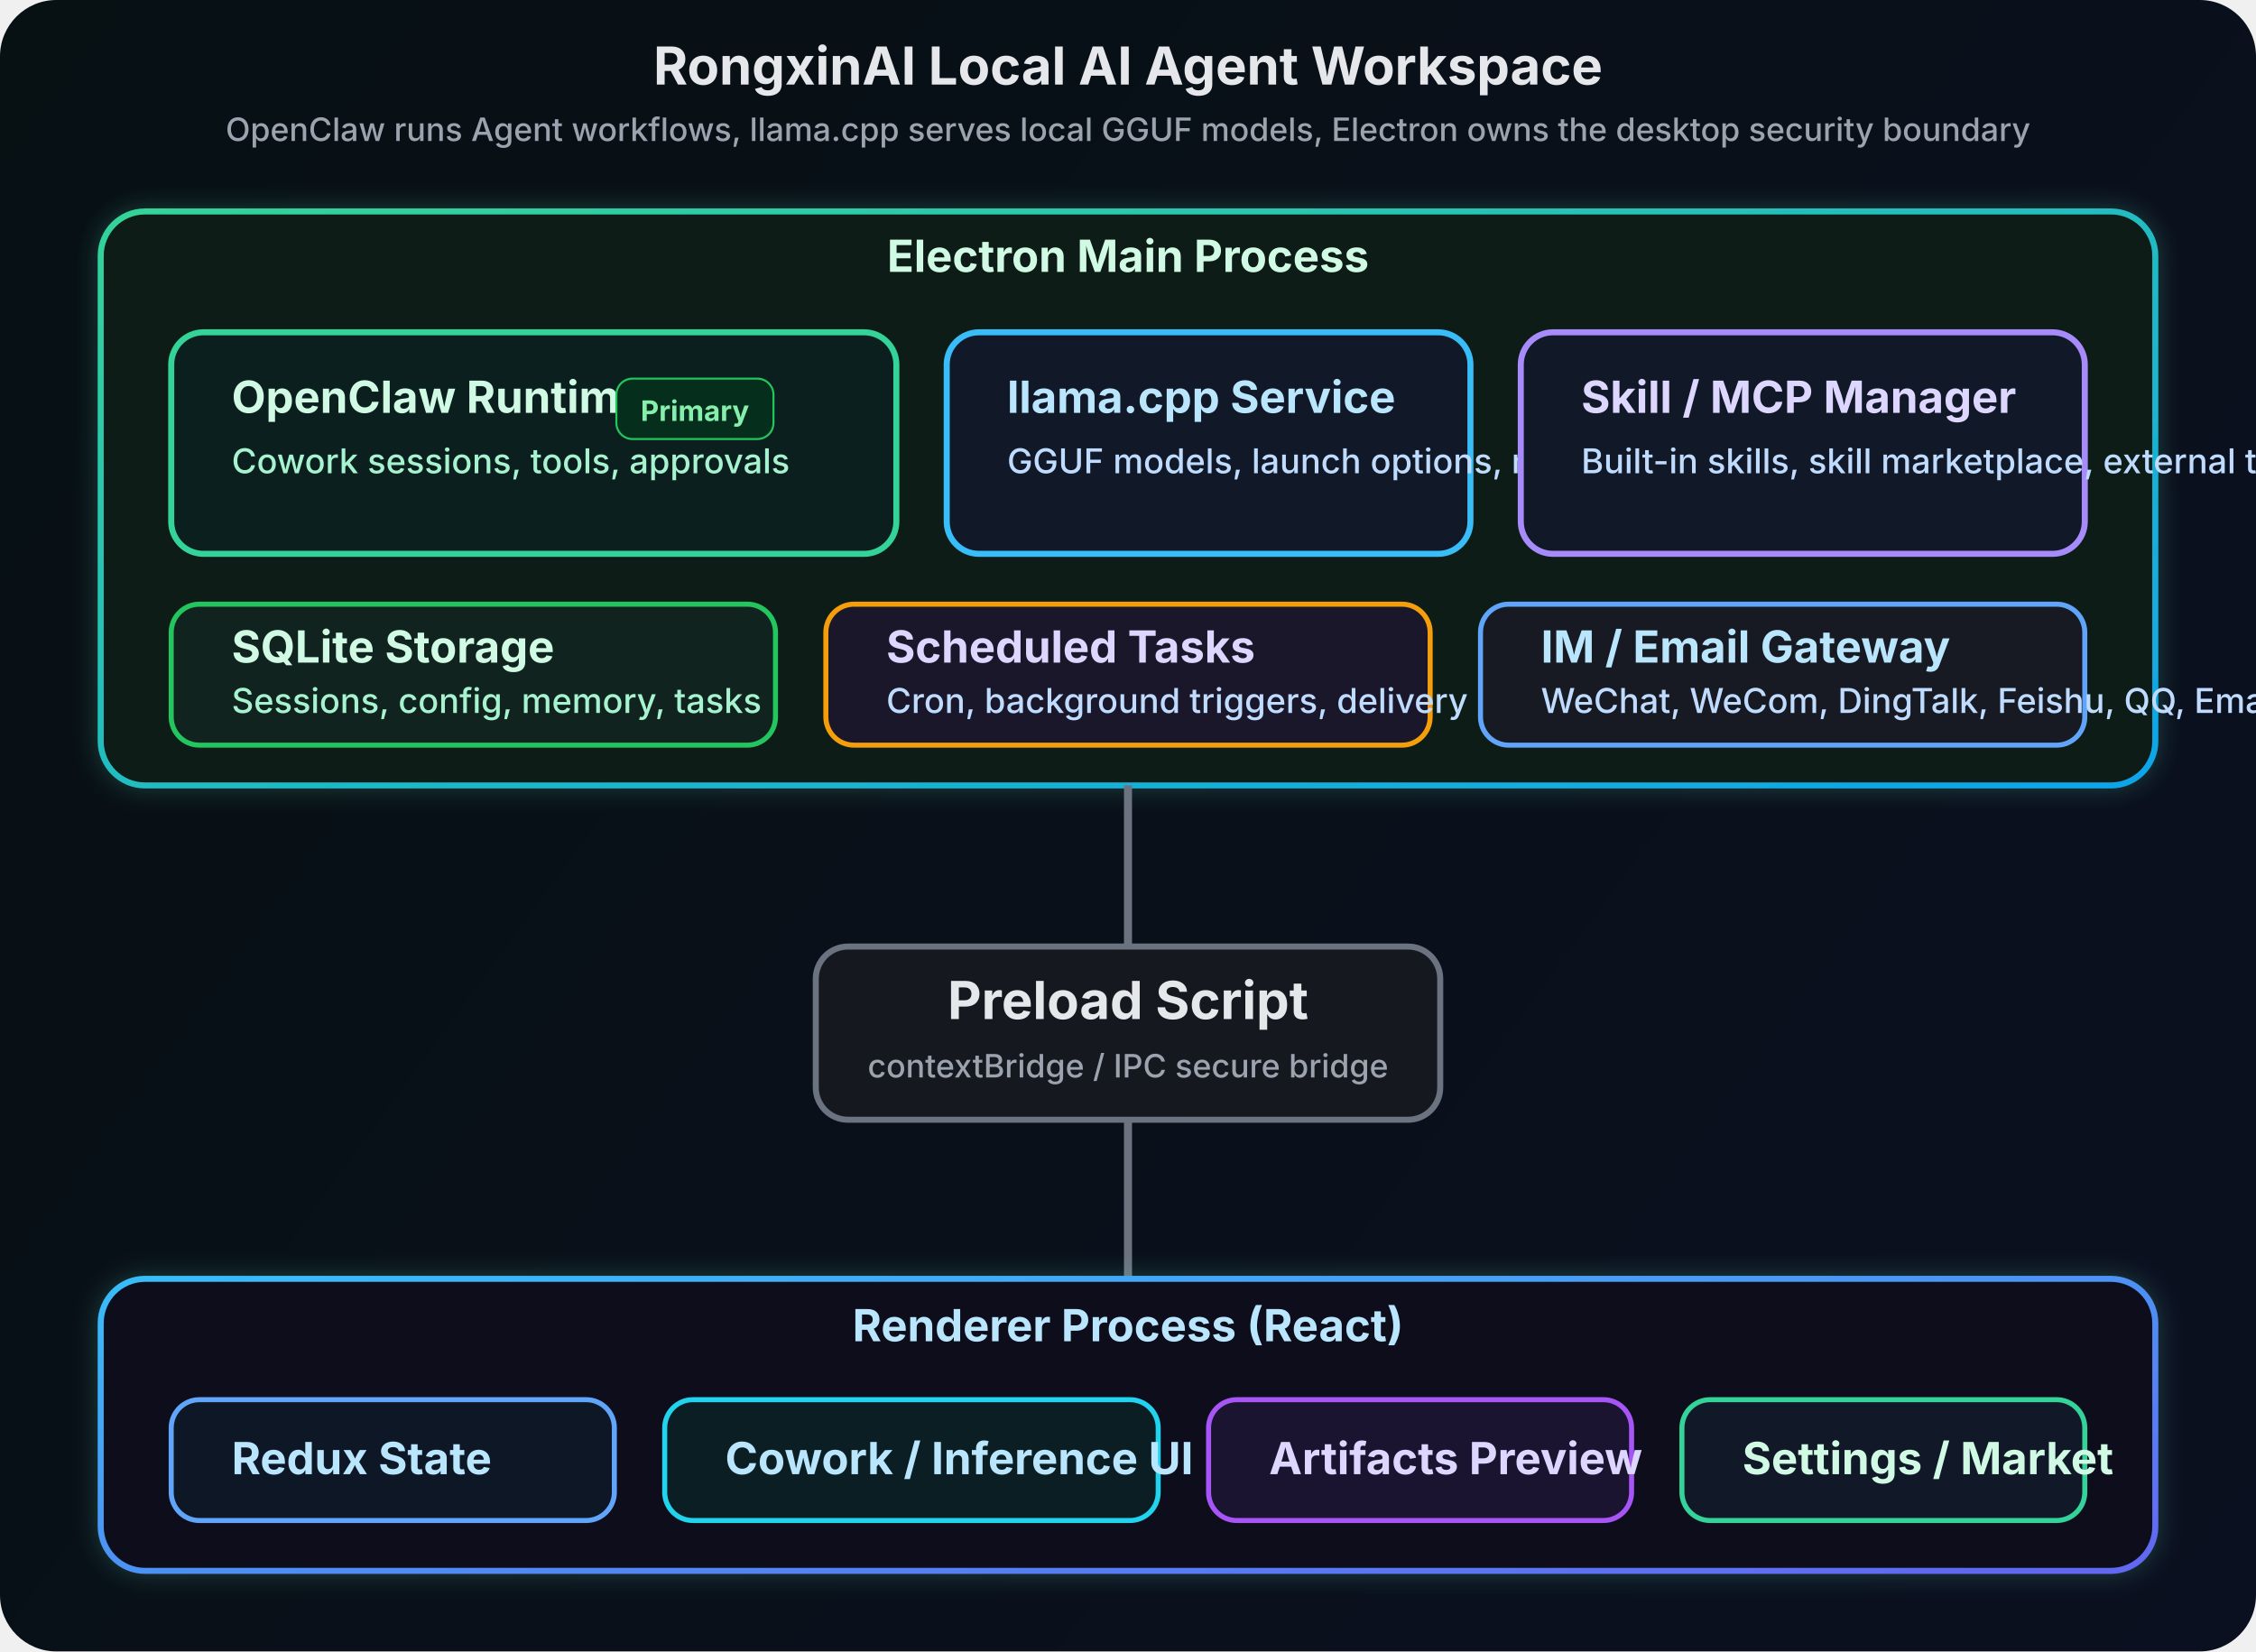
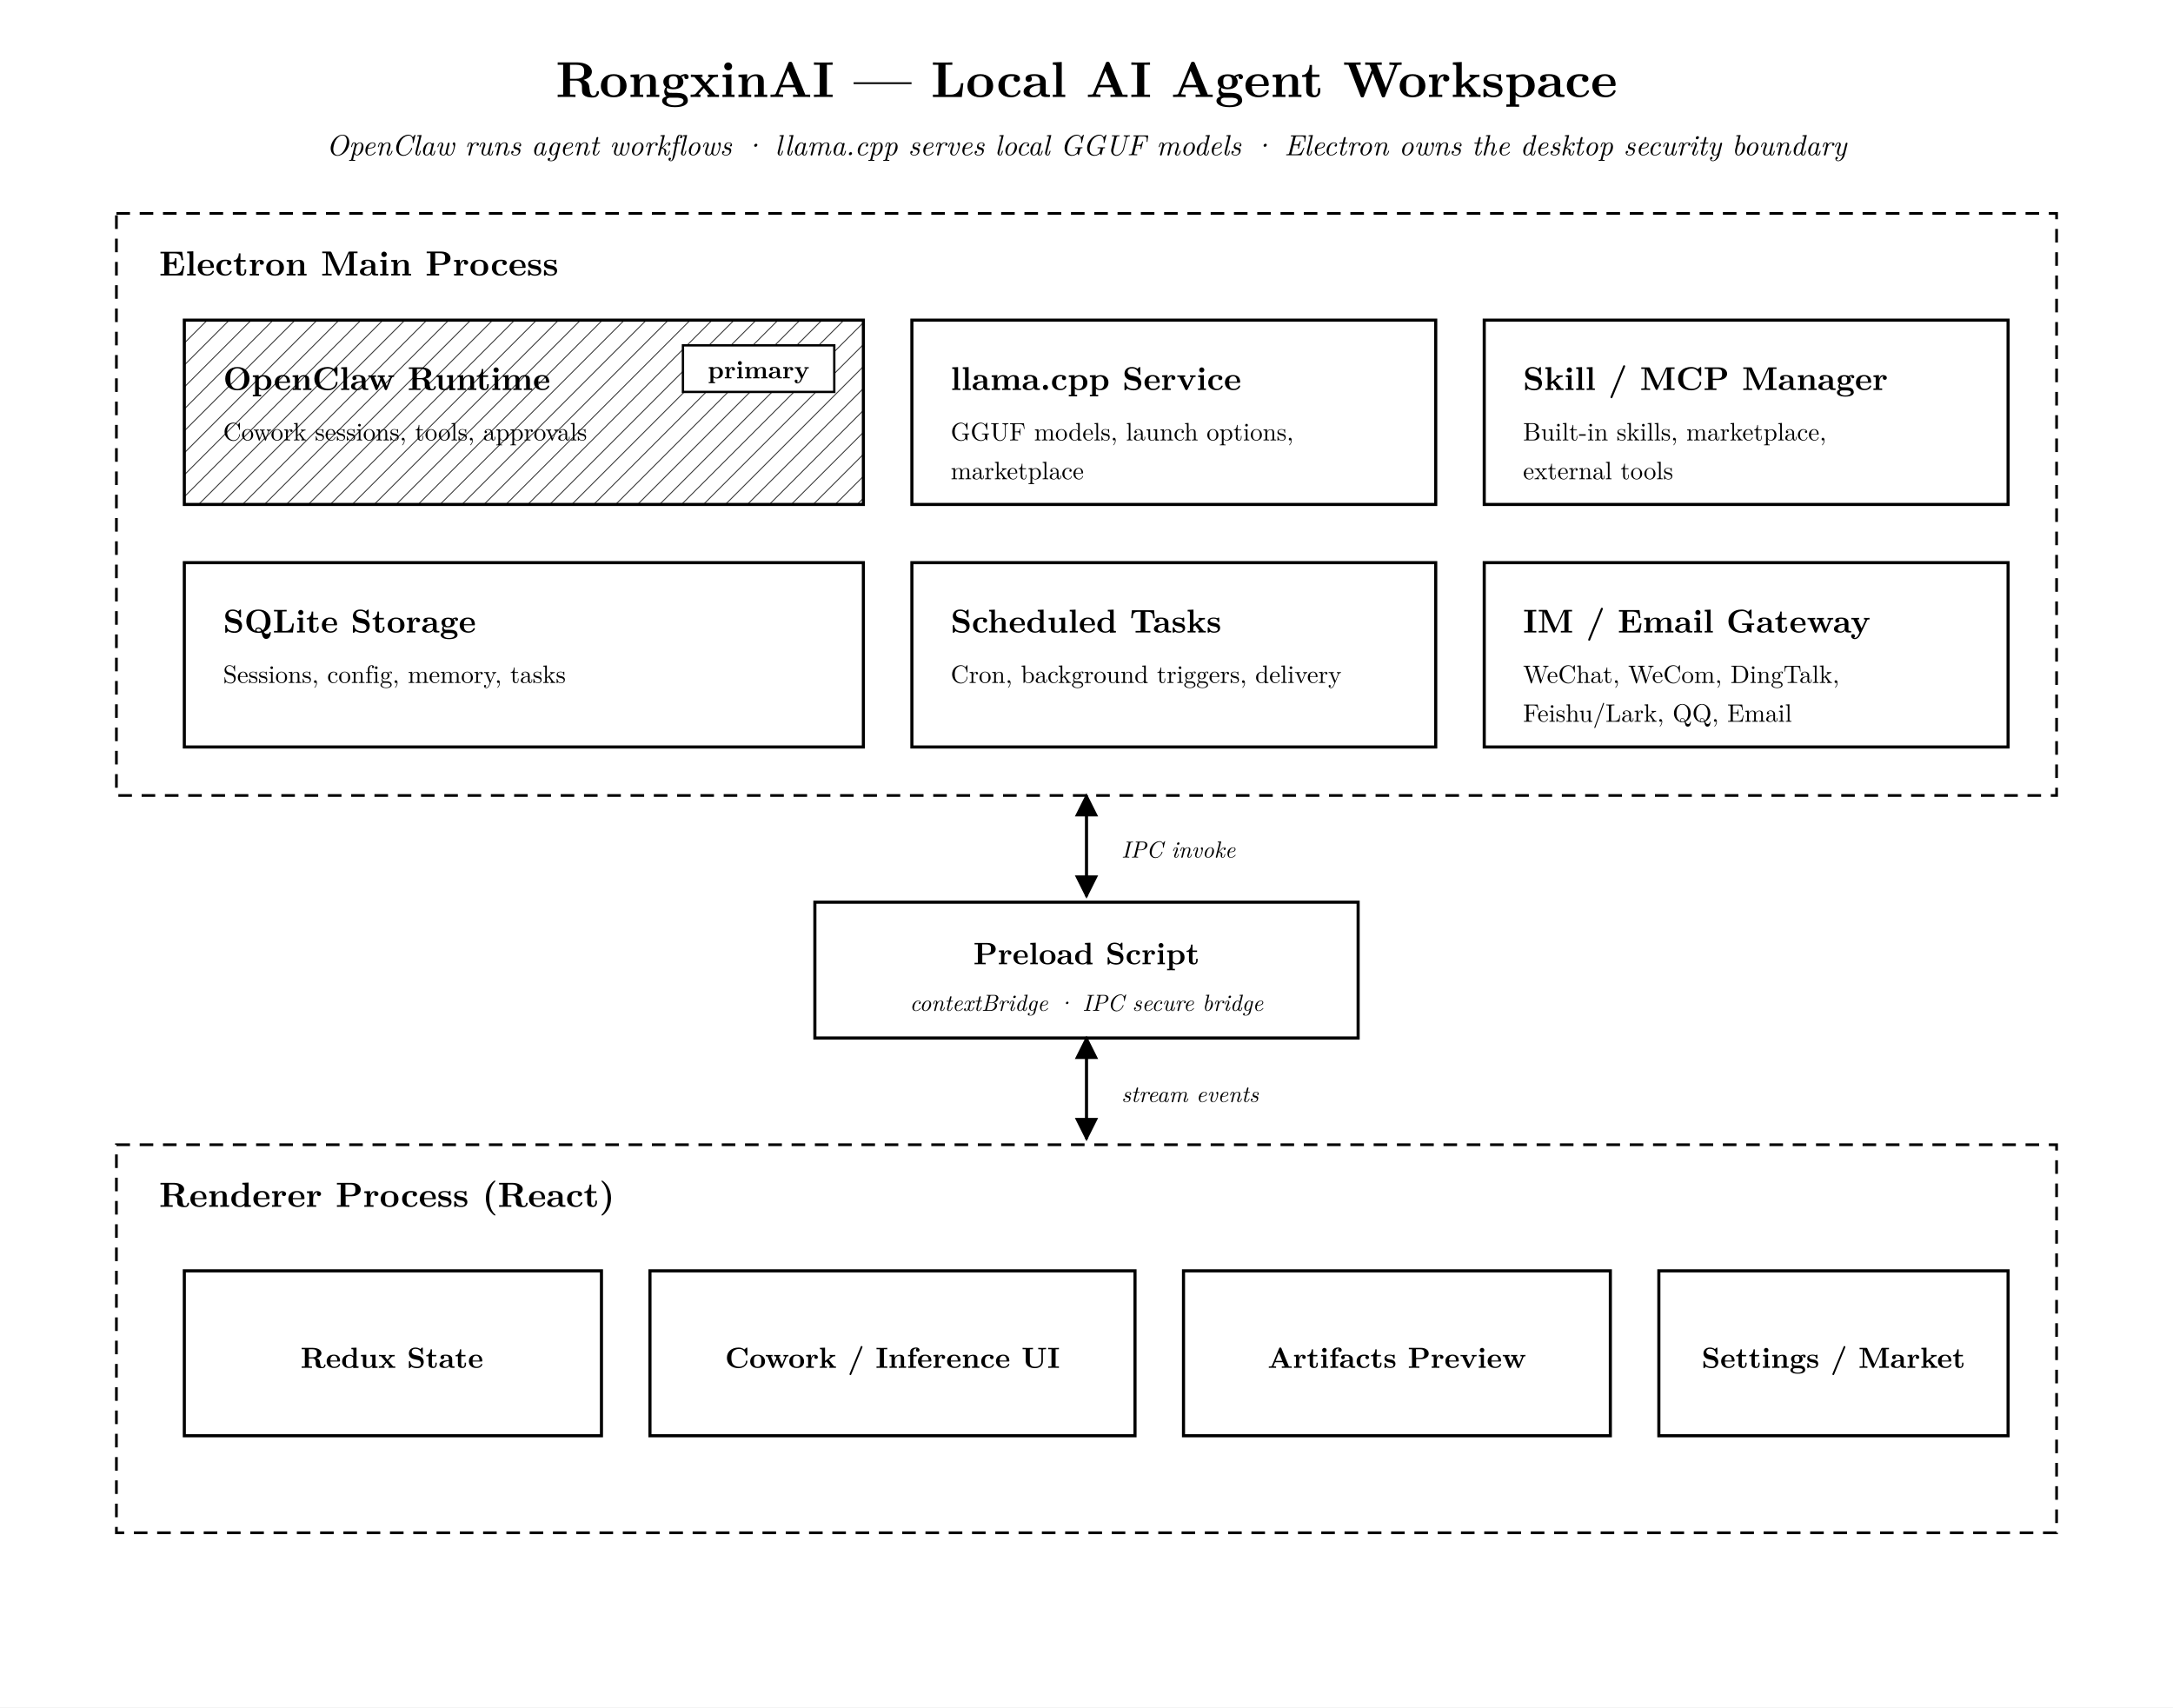
- <svg xmlns="http://www.w3.org/2000/svg" width="1120" height="820" viewBox="0 0 1120 820" fill="none">
+ <svg xmlns="http://www.w3.org/2000/svg" width="1120" height="880" viewBox="0 0 1120 880" fill="none">
  <defs>
-     <linearGradient id="bg" x1="0" y1="0" x2="1120" y2="820" gradientUnits="userSpaceOnUse">
-       <stop stop-color="#071013" />
-       <stop offset="1" stop-color="#0B1020" />
-     </linearGradient>
-     <linearGradient id="green" x1="0" y1="0" x2="1" y2="1">
-       <stop stop-color="#34D399" />
-       <stop offset="1" stop-color="#0EA5E9" />
-     </linearGradient>
-     <linearGradient id="blue" x1="0" y1="0" x2="1" y2="1">
-       <stop stop-color="#38BDF8" />
-       <stop offset="1" stop-color="#6366F1" />
-     </linearGradient>
-     <filter id="glow" x="-20%" y="-20%" width="140%" height="140%">
-       <feGaussianBlur stdDeviation="6" result="blur" />
-       <feColorMatrix in="blur" type="matrix" values="0 0 0 0 0.12 0 0 0 0 0.85 0 0 0 0 0.62 0 0 0 0.22 0" />
-       <feBlend in="SourceGraphic" />
-     </filter>
+     <pattern id="hatch" width="8" height="8" patternTransform="rotate(45)" patternUnits="userSpaceOnUse">
+       <line x1="0" y1="0" x2="0" y2="8" stroke="#000" stroke-width="0.7" />
+     </pattern>
+     <marker id="arr" viewBox="0 0 10 10" refX="9" refY="5" markerWidth="7.5" markerHeight="7.5" orient="auto-start-reverse">
+       <path d="M0,0 L10,5 L0,10 z" fill="#000" />
+     </marker>
    <style>
-       .title{font:700 26px -apple-system,BlinkMacSystemFont,"Segoe UI",sans-serif;fill:#E5E7EB}
-       .label{font:700 22px -apple-system,BlinkMacSystemFont,"Segoe UI",sans-serif;fill:#D1FAE5}
-       .labelBlue{font:700 22px -apple-system,BlinkMacSystemFont,"Segoe UI",sans-serif;fill:#BAE6FD}
-       .labelPurple{font:700 22px -apple-system,BlinkMacSystemFont,"Segoe UI",sans-serif;fill:#DDD6FE}
-       .body{font:500 17px -apple-system,BlinkMacSystemFont,"Segoe UI",sans-serif;fill:#A7F3D0}
-       .bodyBlue{font:500 17px -apple-system,BlinkMacSystemFont,"Segoe UI",sans-serif;fill:#BFDBFE}
-       .bodyMuted{font:500 16px -apple-system,BlinkMacSystemFont,"Segoe UI",sans-serif;fill:#9CA3AF}
-       .pill{font:700 14px -apple-system,BlinkMacSystemFont,"Segoe UI",sans-serif;fill:#86EFAC}
+       text { fill: #000; font-family: 'Latin Modern Roman', 'CMU Serif', 'STIX Two Text', 'Times New Roman', serif; }
+       .t0 { font-size: 26px; font-weight: 700; }
+       .t1 { font-size: 15px; font-style: italic; }
+       .t2 { font-size: 18px; font-weight: 700; }
+       .t3 { font-size: 17px; font-weight: 700; }
+       .t4 { font-size: 13px; }
+       .t5 { font-size: 16px; font-weight: 700; }
+       .t6 { font-size: 12px; font-style: italic; }
+       .t7 { font-size: 15px; font-weight: 700; }
+       .box { fill: #fff; stroke: #000; stroke-width: 1.6; }
+       .grp { fill: none; stroke: #000; stroke-width: 1.4; stroke-dasharray: 7 5; }
+       .ln  { stroke: #000; stroke-width: 1.6; }
    </style>
  </defs>
-   <rect width="1120" height="820" rx="28" fill="url(#bg)" />
-   <text x="560" y="42" text-anchor="middle" class="title">RongxinAI Local AI Agent Workspace</text>
-   <text x="560" y="70" text-anchor="middle" class="bodyMuted">OpenClaw runs Agent workflows, llama.cpp serves local GGUF models, Electron owns the desktop security boundary</text>
-   <rect x="50" y="105" width="1020" height="285" rx="22" fill="#071A18" stroke="url(#green)" stroke-width="3" filter="url(#glow)" />
-   <text x="560" y="135" text-anchor="middle" class="label">Electron Main Process</text>
-   <rect x="85" y="165" width="360" height="110" rx="16" fill="#0B1F1E" stroke="#34D399" stroke-width="3" />
-   <text x="115" y="205" class="label">OpenClaw Runtime</text>
-   <text x="115" y="235" class="body">Cowork sessions, tools, approvals</text>
-   <rect x="306" y="188" width="78" height="30" rx="8" fill="#052E1D" stroke="#22C55E" />
-   <text x="345" y="209" text-anchor="middle" class="pill">Primary</text>
-   <rect x="470" y="165" width="260" height="110" rx="16" fill="#111827" stroke="#38BDF8" stroke-width="3" />
-   <text x="500" y="205" class="labelBlue">llama.cpp Service</text>
-   <text x="500" y="235" class="bodyBlue">GGUF models, launch options, marketplace</text>
-   <rect x="755" y="165" width="280" height="110" rx="16" fill="#111827" stroke="#A78BFA" stroke-width="3" />
-   <text x="785" y="205" class="labelPurple">Skill / MCP Manager</text>
-   <text x="785" y="235" class="bodyBlue">Built-in skills, skill marketplace, external tools</text>
-   <rect x="85" y="300" width="300" height="70" rx="14" fill="#10231F" stroke="#22C55E" stroke-width="2.5" />
-   <text x="115" y="329" class="label">SQLite Storage</text>
-   <text x="115" y="354" class="body">Sessions, config, memory, tasks</text>
-   <rect x="410" y="300" width="300" height="70" rx="14" fill="#1B172A" stroke="#F59E0B" stroke-width="2.5" />
-   <text x="440" y="329" class="labelPurple">Scheduled Tasks</text>
-   <text x="440" y="354" class="bodyBlue">Cron, background triggers, delivery</text>
-   <rect x="735" y="300" width="300" height="70" rx="14" fill="#171A22" stroke="#60A5FA" stroke-width="2.5" />
-   <text x="765" y="329" class="labelBlue">IM / Email Gateway</text>
-   <text x="765" y="354" class="bodyBlue">WeChat, WeCom, DingTalk, Feishu, QQ, Email</text>
-   <path d="M560 390V470" stroke="#6B7280" stroke-width="4" />
-   <rect x="405" y="470" width="310" height="86" rx="16" fill="#15191F" stroke="#6B7280" stroke-width="3" />
-   <text x="560" y="506" text-anchor="middle" class="title">Preload Script</text>
-   <text x="560" y="535" text-anchor="middle" class="bodyMuted">contextBridge / IPC secure bridge</text>
-   <path d="M560 556V635" stroke="#6B7280" stroke-width="4" />
-   <rect x="50" y="635" width="1020" height="145" rx="22" fill="#07111F" stroke="url(#blue)" stroke-width="3" filter="url(#glow)" />
-   <text x="560" y="666" text-anchor="middle" class="labelBlue">Renderer Process (React)</text>
-   <rect x="85" y="695" width="220" height="60" rx="14" fill="#0D1726" stroke="#60A5FA" stroke-width="2.5" />
-   <text x="115" y="732" class="labelBlue">Redux State</text>
-   <rect x="330" y="695" width="245" height="60" rx="14" fill="#0A1E24" stroke="#22D3EE" stroke-width="2.5" />
-   <text x="360" y="732" class="labelBlue">Cowork / Inference UI</text>
-   <rect x="600" y="695" width="210" height="60" rx="14" fill="#1A1430" stroke="#A855F7" stroke-width="2.5" />
-   <text x="630" y="732" class="labelPurple">Artifacts Preview</text>
-   <rect x="835" y="695" width="200" height="60" rx="14" fill="#111827" stroke="#34D399" stroke-width="2.5" />
-   <text x="865" y="732" class="label">Settings / Market</text>
+   <rect width="1120" height="880" fill="#fff" />
+   <text x="560" y="50" text-anchor="middle" class="t0">RongxinAI — Local AI Agent Workspace</text>
+   <text x="560" y="80" text-anchor="middle" class="t1">OpenClaw runs agent workflows · llama.cpp serves local GGUF models · Electron owns the desktop security boundary</text>
+   <rect x="60" y="110" width="1000" height="300" class="grp" />
+   <text x="82" y="142" class="t2">Electron Main Process</text>
+   <rect x="95" y="165" width="350" height="95" fill="url(#hatch)" stroke="#000" stroke-width="1.6" />
+   <text x="115" y="201" class="t3">OpenClaw Runtime</text>
+   <text x="115" y="227" class="t4">Cowork sessions, tools, approvals</text>
+   <rect x="352" y="178" width="78" height="24" fill="#fff" stroke="#000" stroke-width="1.2" />
+   <text x="391" y="195" text-anchor="middle" class="t4" font-weight="700">primary</text>
+   <rect x="470" y="165" width="270" height="95" class="box" />
+   <text x="490" y="201" class="t3">llama.cpp Service</text>
+   <text x="490" y="227" class="t4">GGUF models, launch options,</text>
+   <text x="490" y="247" class="t4">marketplace</text>
+   <rect x="765" y="165" width="270" height="95" class="box" />
+   <text x="785" y="201" class="t3">Skill / MCP Manager</text>
+   <text x="785" y="227" class="t4">Built-in skills, marketplace,</text>
+   <text x="785" y="247" class="t4">external tools</text>
+   <rect x="95" y="290" width="350" height="95" class="box" />
+   <text x="115" y="326" class="t3">SQLite Storage</text>
+   <text x="115" y="352" class="t4">Sessions, config, memory, tasks</text>
+   <rect x="470" y="290" width="270" height="95" class="box" />
+   <text x="490" y="326" class="t3">Scheduled Tasks</text>
+   <text x="490" y="352" class="t4">Cron, background triggers, delivery</text>
+   <rect x="765" y="290" width="270" height="95" class="box" />
+   <text x="785" y="326" class="t3">IM / Email Gateway</text>
+   <text x="785" y="352" class="t4">WeChat, WeCom, DingTalk,</text>
+   <text x="785" y="372" class="t4">Feishu/Lark, QQ, Email</text>
+   <line x1="560" y1="410" x2="560" y2="462" class="ln" marker-start="url(#arr)" marker-end="url(#arr)" />
+   <text x="578" y="442" class="t6">IPC invoke</text>
+   <rect x="420" y="465" width="280" height="70" class="box" />
+   <text x="560" y="497" text-anchor="middle" class="t5">Preload Script</text>
+   <text x="560" y="521" text-anchor="middle" class="t6">contextBridge · IPC secure bridge</text>
+   <line x1="560" y1="535" x2="560" y2="587" class="ln" marker-start="url(#arr)" marker-end="url(#arr)" />
+   <text x="578" y="568" class="t6">stream events</text>
+   <rect x="60" y="590" width="1000" height="200" class="grp" />
+   <text x="82" y="622" class="t2">Renderer Process (React)</text>
+   <rect x="95" y="655" width="215" height="85" class="box" />
+   <text x="202" y="705" text-anchor="middle" class="t7">Redux State</text>
+   <rect x="335" y="655" width="250" height="85" class="box" />
+   <text x="460" y="705" text-anchor="middle" class="t7">Cowork / Inference UI</text>
+   <rect x="610" y="655" width="220" height="85" class="box" />
+   <text x="720" y="705" text-anchor="middle" class="t7">Artifacts Preview</text>
+   <rect x="855" y="655" width="180" height="85" class="box" />
+   <text x="945" y="705" text-anchor="middle" class="t7">Settings / Market</text>
</svg>
